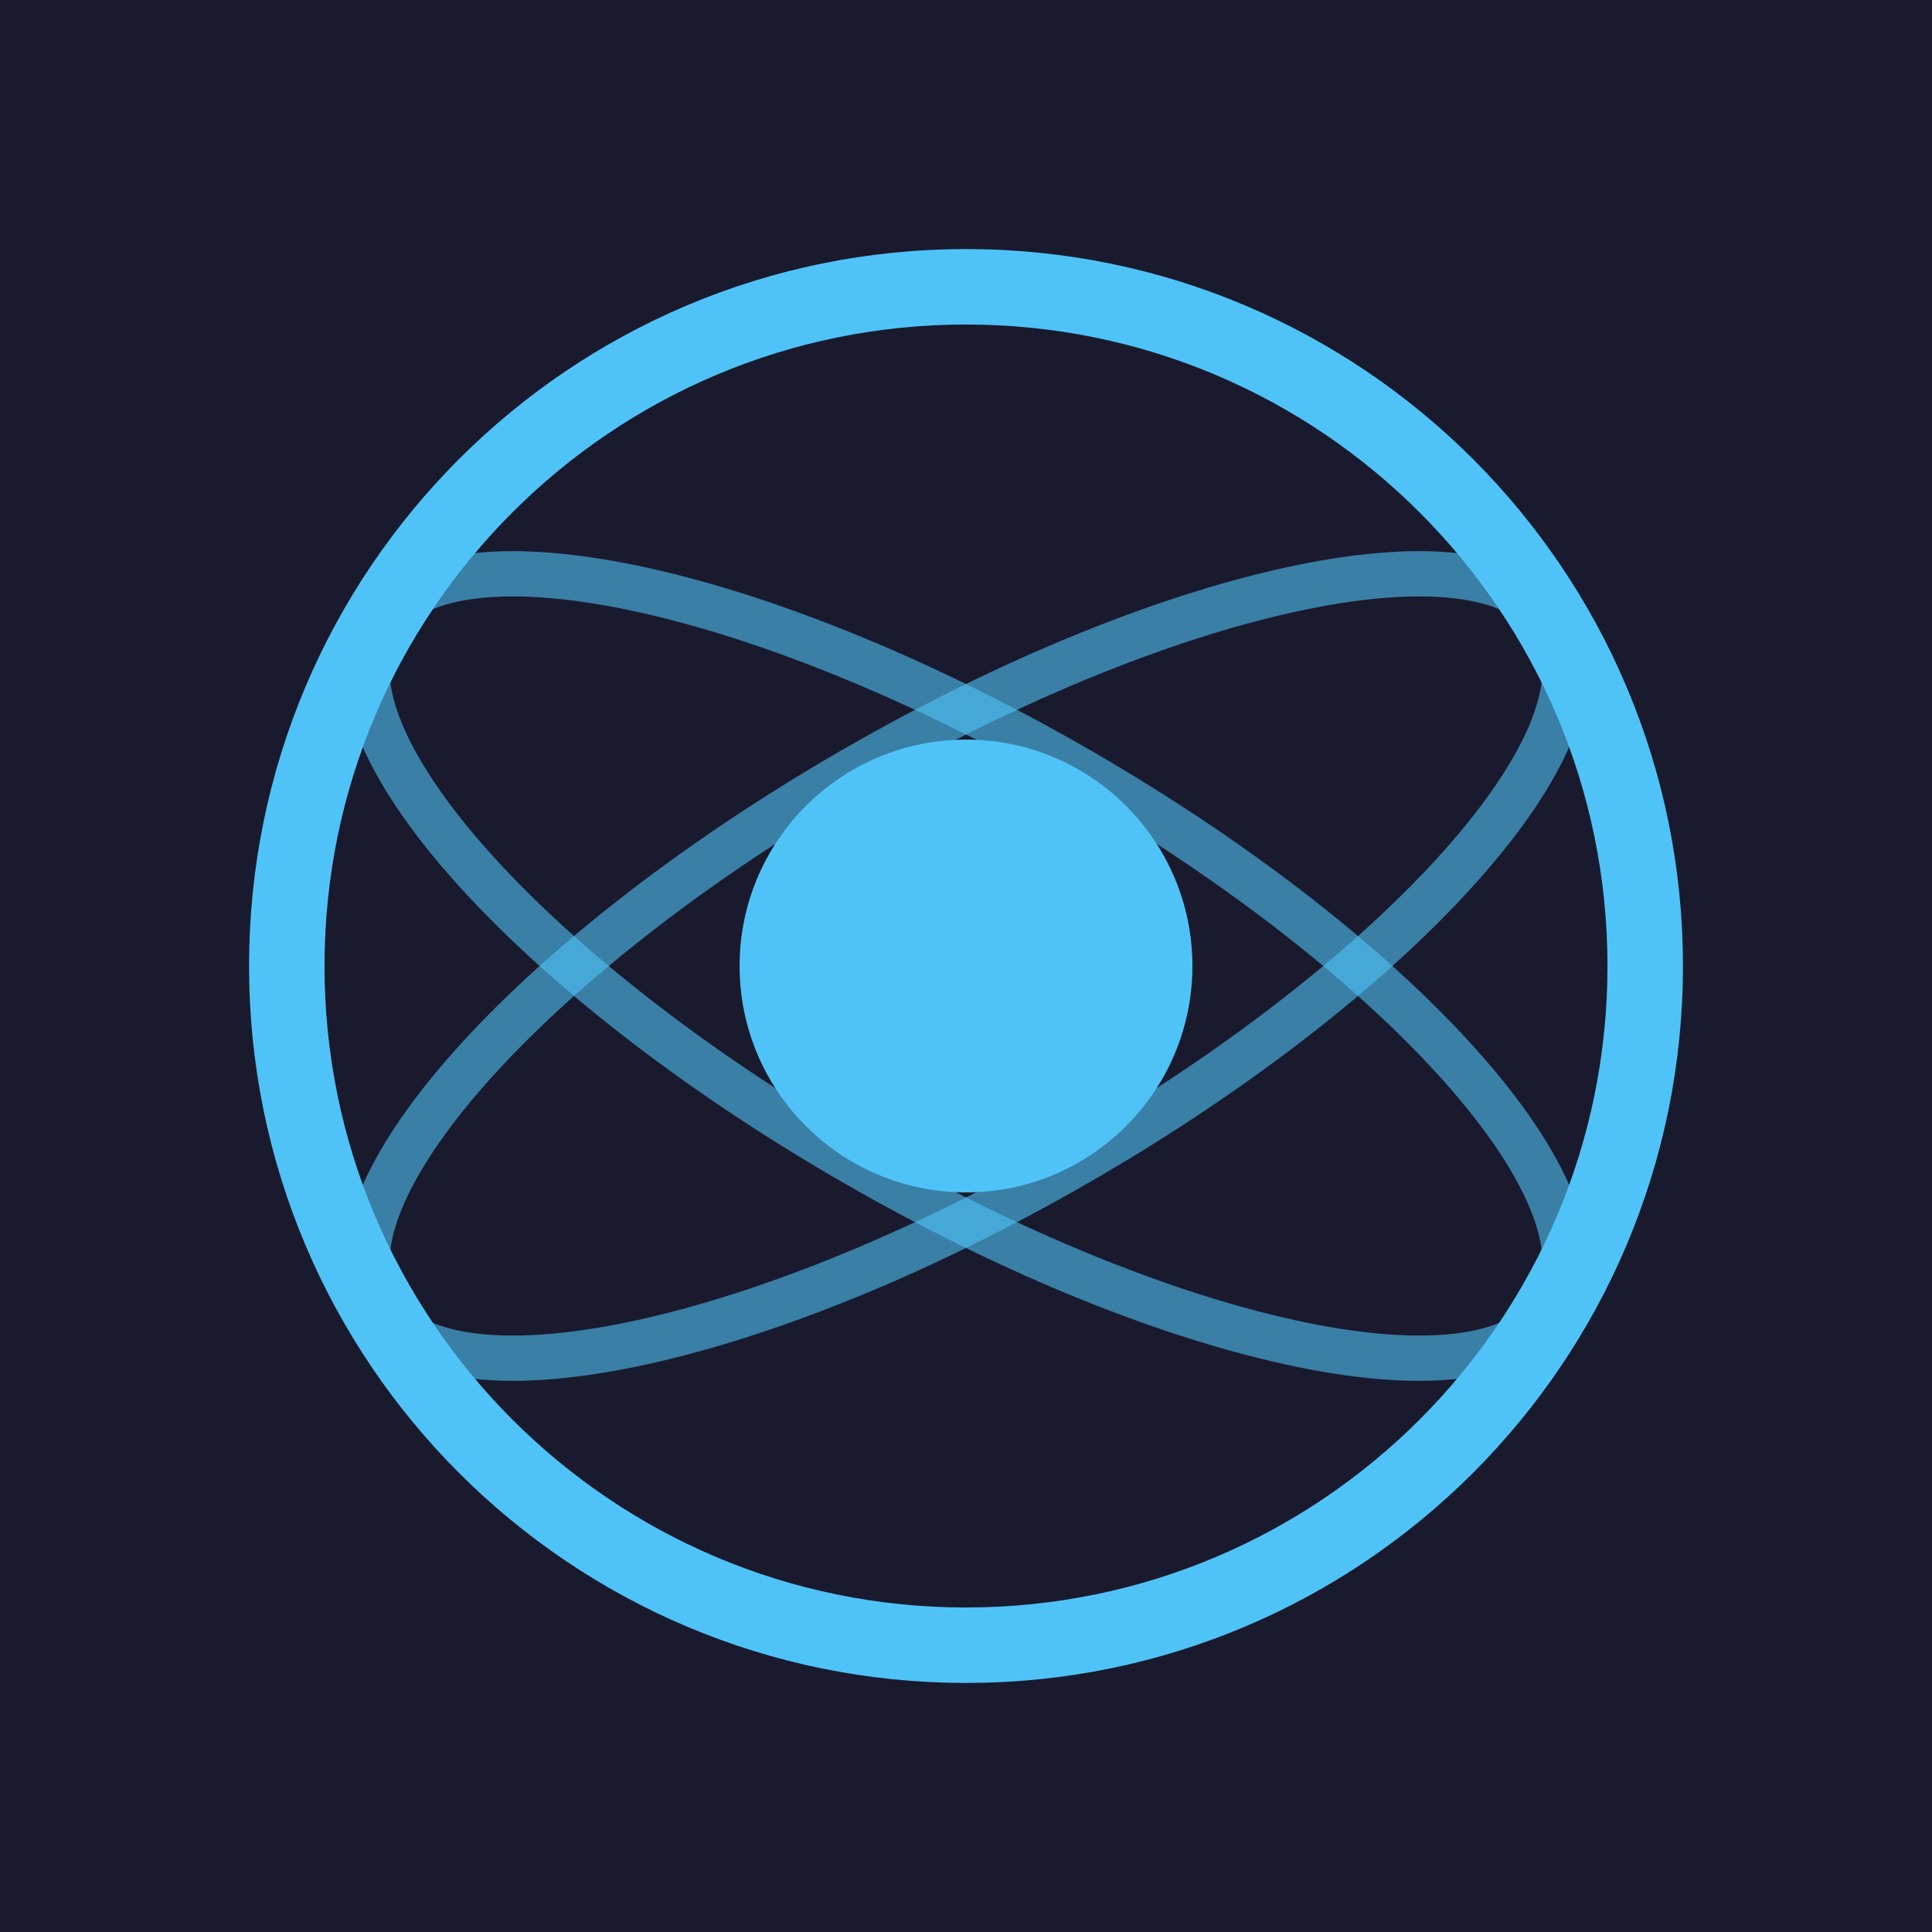
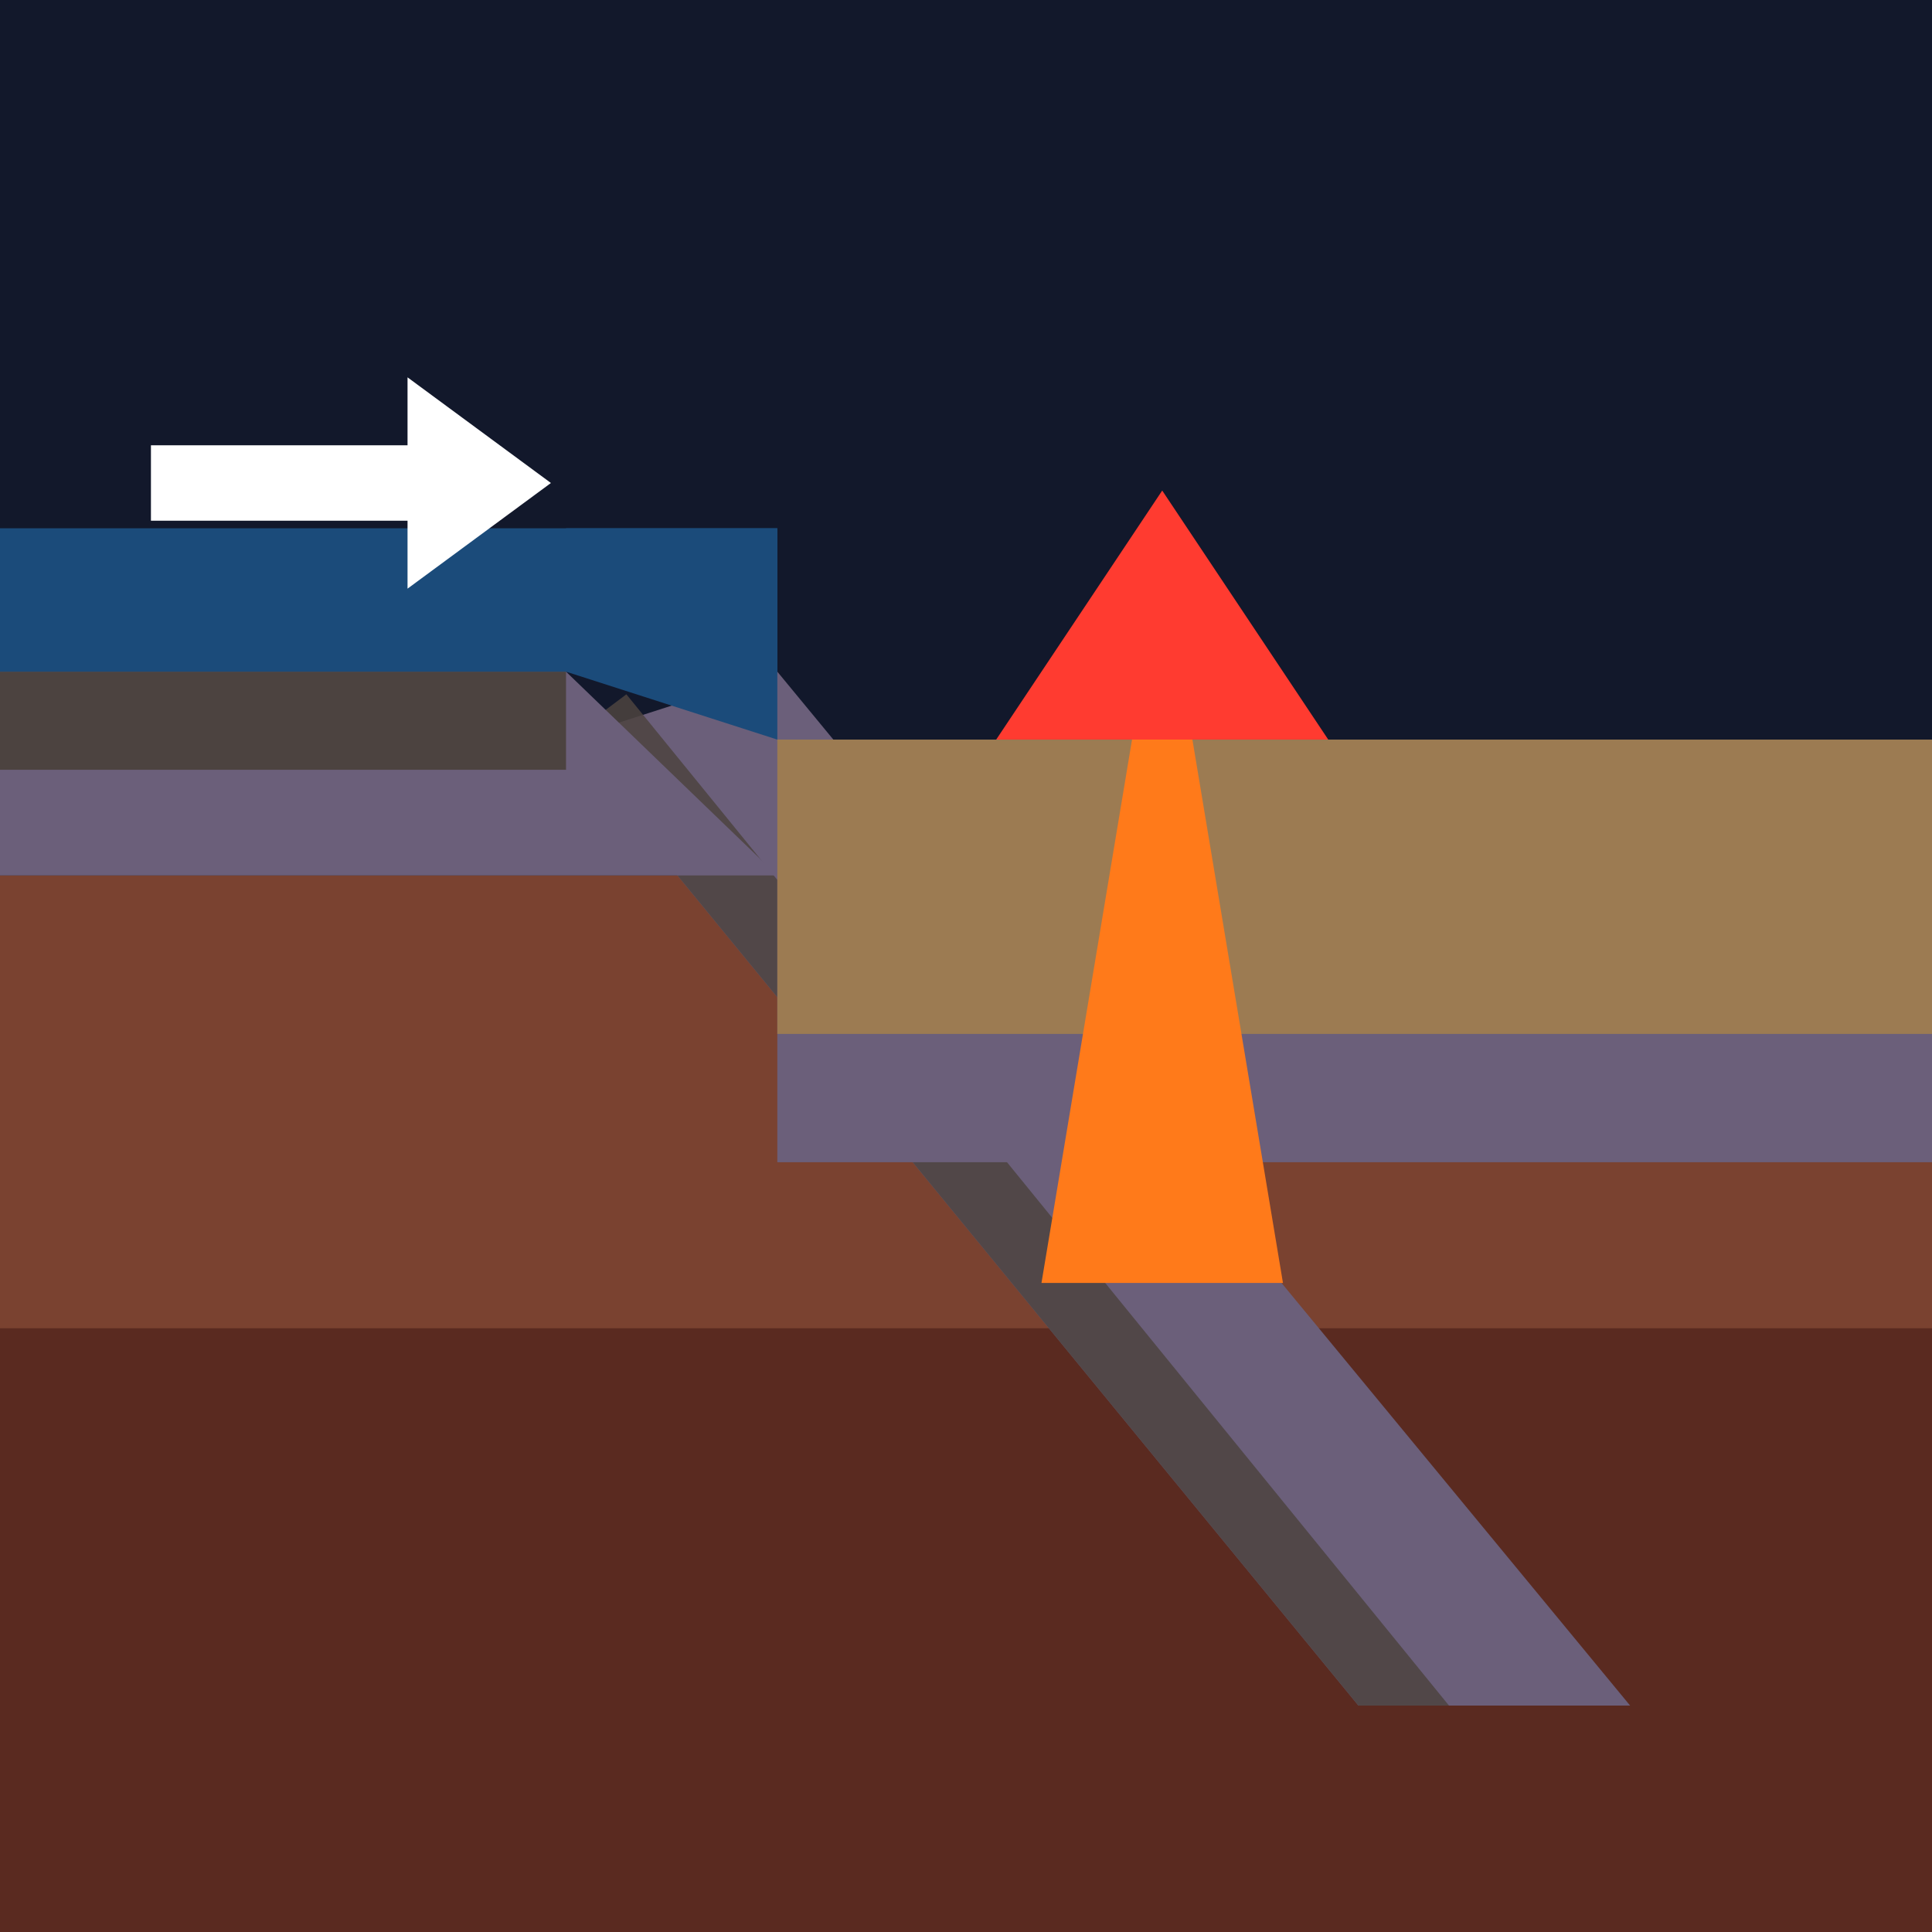
<svg xmlns="http://www.w3.org/2000/svg" viewBox="0 0 512 512">
-   <rect width="512" height="512" fill="#1a1a2e" />
-   <circle cx="256" cy="256" r="180" fill="none" stroke="#4fc3f7" stroke-width="20" />
-   <circle cx="256" cy="256" r="60" fill="#4fc3f7" />
-   <ellipse cx="256" cy="256" rx="180" ry="60" fill="none" stroke="#4fc3f7" stroke-width="12" opacity="0.6" transform="rotate(30 256 256)" />
-   <ellipse cx="256" cy="256" rx="180" ry="60" fill="none" stroke="#4fc3f7" stroke-width="12" opacity="0.6" transform="rotate(-30 256 256)" />
+   <rect width="512" height="512" fill="#12182b" />
+   <path d="M0 232h512v280H0z" fill="#5a2a20" />
+   <path d="M0 232h512v120H0z" fill="#7a4230" />
+   <path d="M150 196 L360 452 L432 452 L206 178Z" fill="#6b5f7a" />
+   <path d="M150 196 L360 452 L384 452 L166 184Z" fill="#4c4340" opacity="0.85" />
+   <path d="M0 178h150l56 54H0z" fill="#6b5f7a" />
+   <path d="M206 232h306v76H206z" fill="#6b5f7a" />
+   <path d="M0 178h150v26H0z" fill="#4c4340" />
+   <path d="M206 196h306v78H206z" fill="#9c7b52" />
+   <path d="M0 140h206v38H0z" fill="#1b4b7a" />
+   <path d="M150 178 L206 196 L206 140 L150 140Z" fill="#1b4b7a" />
+   <path d="M300 196 L316 196 L340 340 L276 340Z" fill="#ff7a1a" />
+   <path d="M308 130 L352 196 L264 196Z" fill="#ff3b30" />
+   <path d="M40 118 L108 118 L108 100 L146 128 L108 156 L108 138 L40 138Z" fill="#ffffff" />
</svg>
